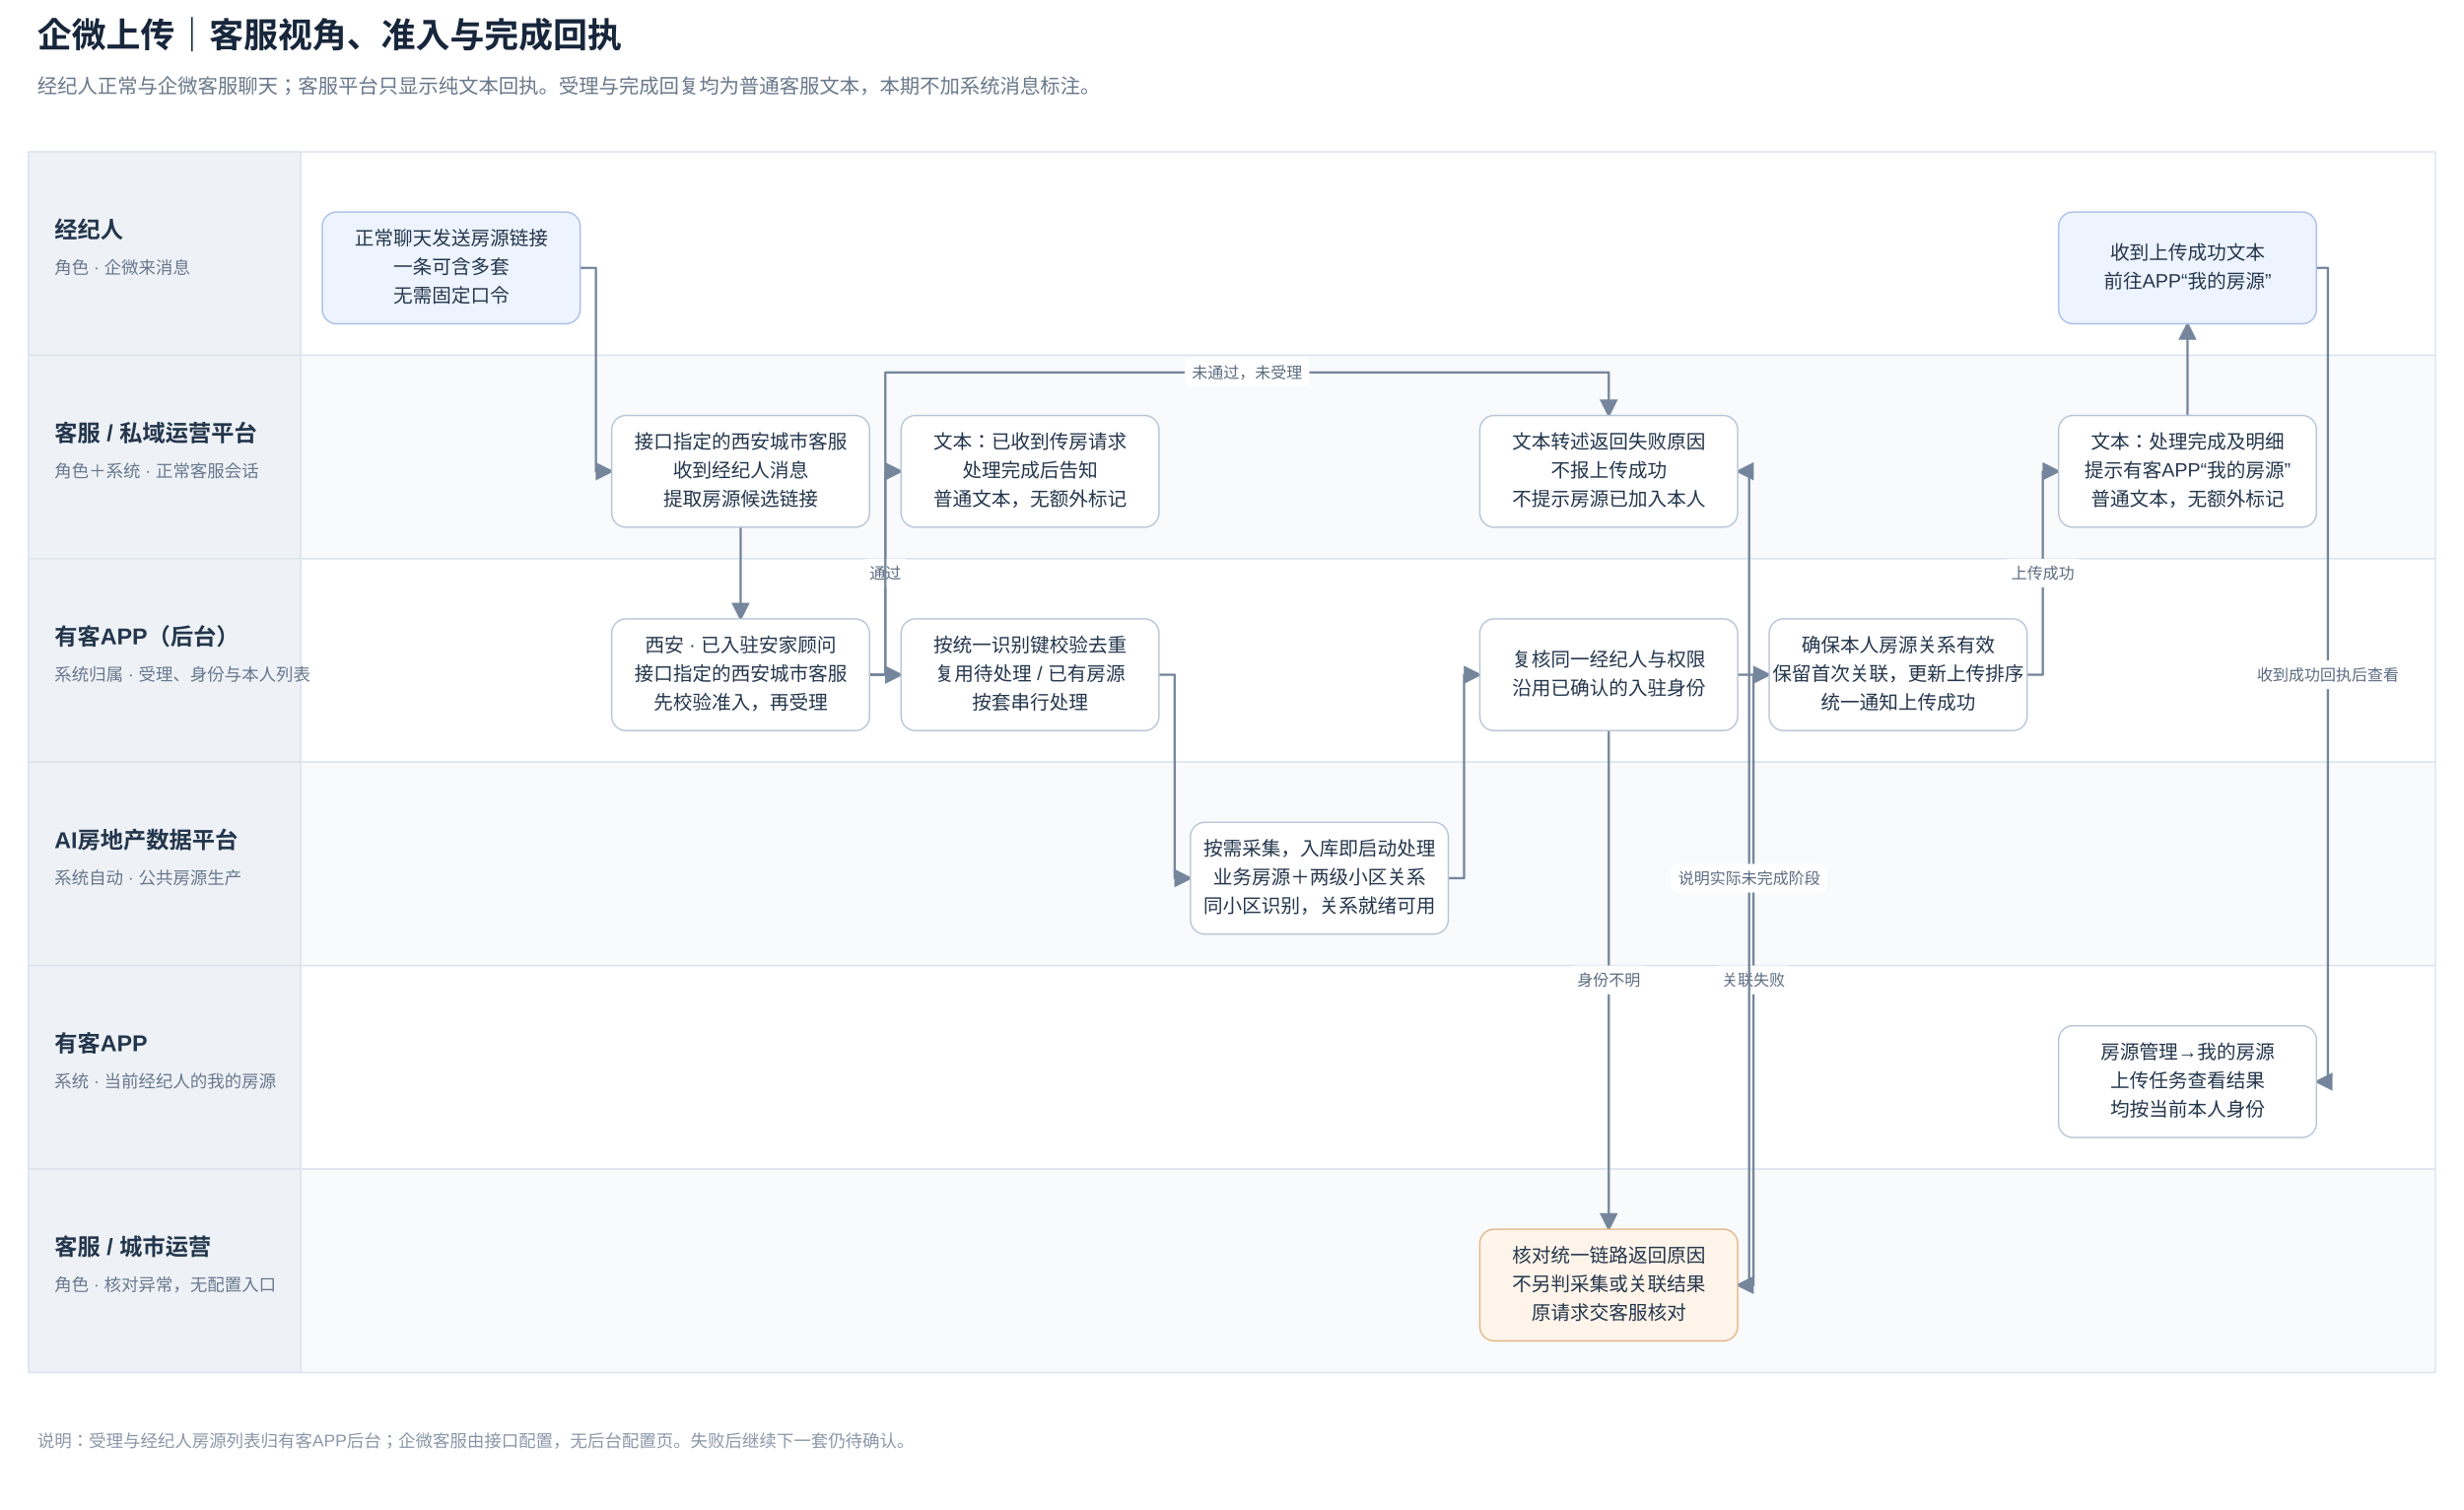
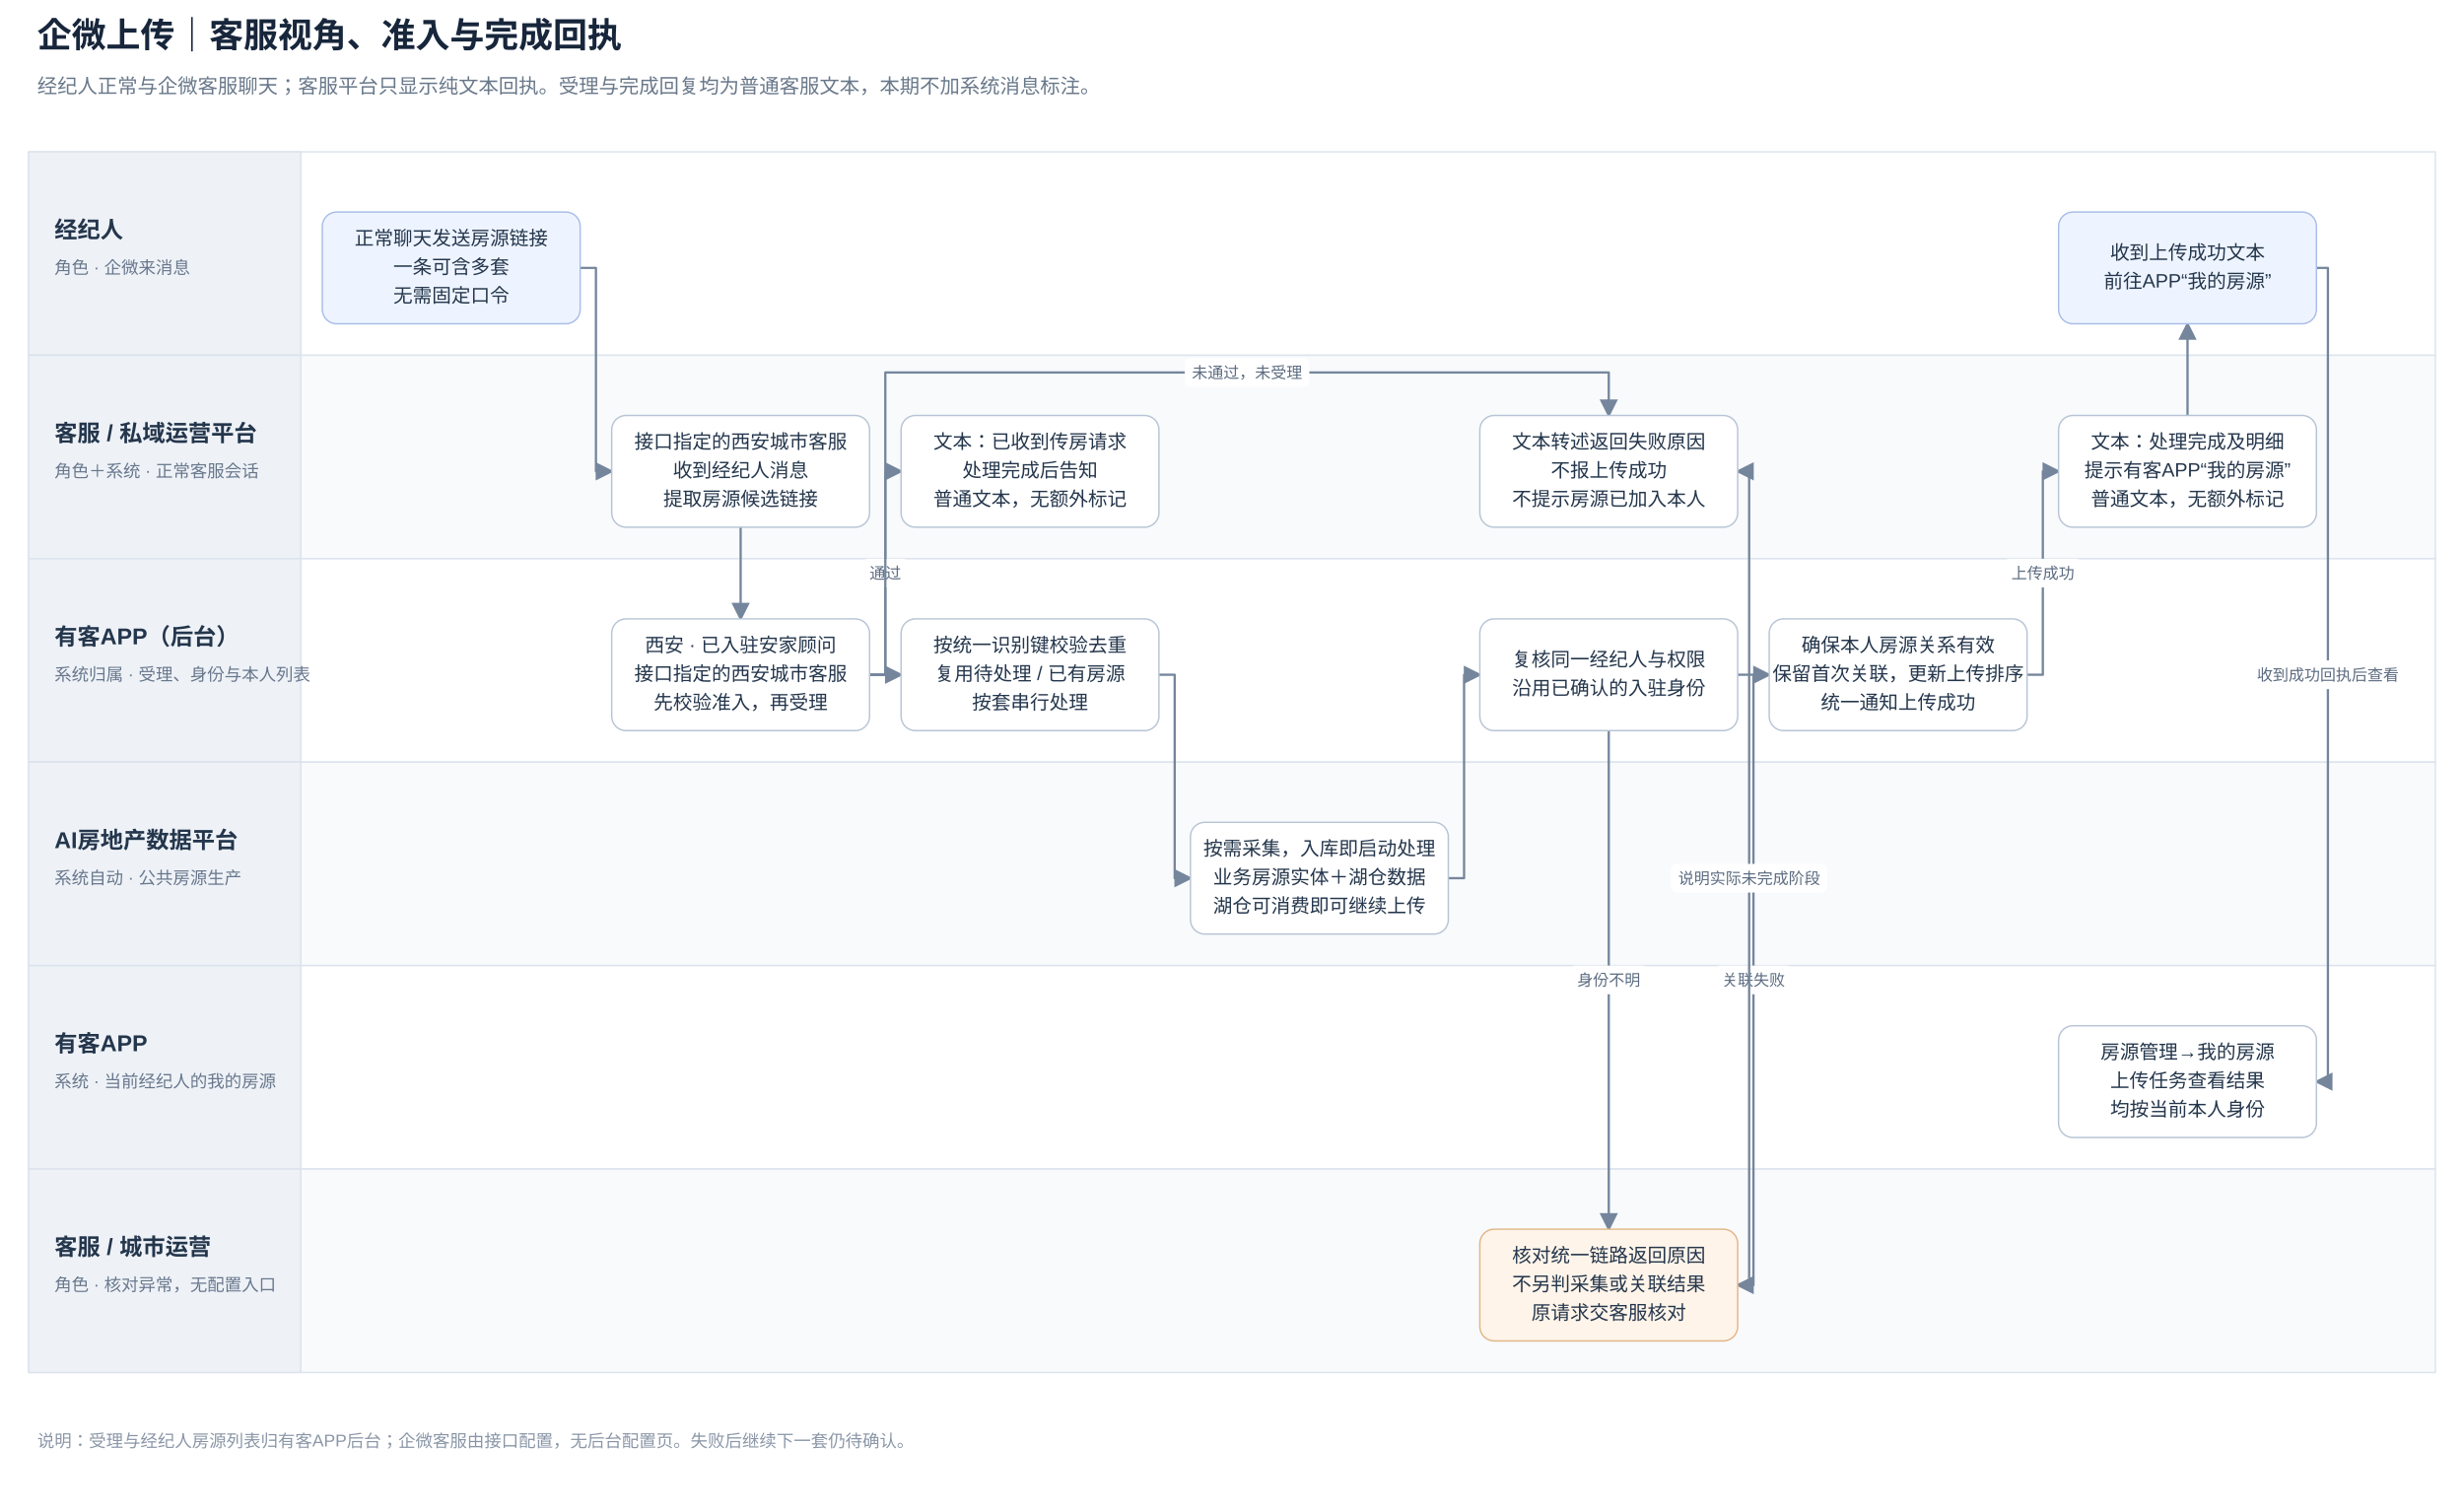
<svg xmlns="http://www.w3.org/2000/svg" style="font-family:PingFang SC,Microsoft YaHei,Arial,sans-serif" width="1720" height="1054" viewBox="0 0 1720 1054">
  <defs>
    <marker id="arrow-wecom" markerWidth="8" markerHeight="8" refX="7" refY="4" orient="auto">
      <path d="M0,0 L8,4 L0,8 Z" fill="#75869c" />
    </marker>
  </defs>
  <rect width="100%" height="100%" fill="#fff" />
  <text x="26" y="33" font-size="24" font-weight="650" fill="#17263b">企微上传｜客服视角、准入与完成回执</text>
  <text x="26" y="65" font-size="14" fill="#69788a">经纪人正常与企微客服聊天；客服平台只显示纯文本回执。受理与完成回复均为普通客服文本，本期不加系统消息标注。</text>
  <rect x="20" y="106" width="1680" height="142" fill="#ffffff" stroke="#dce3ed" />
  <rect x="20" y="106" width="190" height="142" fill="#eef2f7" stroke="#dce3ed" />
  <text x="38" y="166" font-size="16" font-weight="650" fill="#24364c">经纪人</text>
  <text x="38" y="191" font-size="12" font-weight="400" fill="#68778c">角色 · 企微来消息</text>
  <rect x="20" y="248" width="1680" height="142" fill="#f8fafc" stroke="#dce3ed" />
  <rect x="20" y="248" width="190" height="142" fill="#eef2f7" stroke="#dce3ed" />
  <text x="38" y="308" font-size="16" font-weight="650" fill="#24364c">客服 / 私域运营平台</text>
  <text x="38" y="333" font-size="12" font-weight="400" fill="#68778c">角色＋系统 · 正常客服会话</text>
  <rect x="20" y="390" width="1680" height="142" fill="#ffffff" stroke="#dce3ed" />
  <rect x="20" y="390" width="190" height="142" fill="#eef2f7" stroke="#dce3ed" />
  <text x="38" y="450" font-size="16" font-weight="650" fill="#24364c">有客APP（后台）</text>
  <text x="38" y="475" font-size="12" font-weight="400" fill="#68778c">系统归属 · 受理、身份与本人列表</text>
  <rect x="20" y="532" width="1680" height="142" fill="#f8fafc" stroke="#dce3ed" />
  <rect x="20" y="532" width="190" height="142" fill="#eef2f7" stroke="#dce3ed" />
  <text x="38" y="592" font-size="16" font-weight="650" fill="#24364c">AI房地产数据平台</text>
  <text x="38" y="617" font-size="12" font-weight="400" fill="#68778c">系统自动 · 公共房源生产</text>
  <rect x="20" y="674" width="1680" height="142" fill="#ffffff" stroke="#dce3ed" />
  <rect x="20" y="674" width="190" height="142" fill="#eef2f7" stroke="#dce3ed" />
  <text x="38" y="734" font-size="16" font-weight="650" fill="#24364c">有客APP</text>
  <text x="38" y="759" font-size="12" font-weight="400" fill="#68778c">系统 · 当前经纪人的我的房源</text>
  <rect x="20" y="816" width="1680" height="142" fill="#f8fafc" stroke="#dce3ed" />
  <rect x="20" y="816" width="190" height="142" fill="#eef2f7" stroke="#dce3ed" />
  <text x="38" y="876" font-size="16" font-weight="650" fill="#24364c">客服 / 城市运营</text>
  <text x="38" y="901" font-size="12" font-weight="400" fill="#68778c">角色 · 核对异常，无配置入口</text>
  <polyline points="405,187 416,187 416,329 427,329" fill="none" stroke="#75869c" stroke-width="1.6" stroke-linejoin="round" marker-end="url(#arrow-wecom)" />
  <polyline points="517,368 517,432" fill="none" stroke="#75869c" stroke-width="1.6" stroke-linejoin="round" marker-end="url(#arrow-wecom)" />
  <polyline points="607,471 618,471 618,329 629,329" fill="none" stroke="#75869c" stroke-width="1.6" stroke-linejoin="round" marker-end="url(#arrow-wecom)" />
  <rect x="602" y="390" width="32" height="20" rx="4" fill="#fff" />
  <text x="618" y="404" text-anchor="middle" font-size="11" fill="#5b6b80">通过</text>
  <polyline points="607,471 618,471 618,471 629,471" fill="none" stroke="#75869c" stroke-width="1.6" stroke-linejoin="round" marker-end="url(#arrow-wecom)" />
  <polyline points="607,471 618,471 618,260 1123,260 1123,290" fill="none" stroke="#75869c" stroke-width="1.6" stroke-linejoin="round" marker-end="url(#arrow-wecom)" />
  <rect x="827" y="250" width="87" height="20" rx="4" fill="#fff" />
  <text x="870.5" y="264" text-anchor="middle" font-size="11" fill="#5b6b80">未通过，未受理</text>
  <polyline points="809,471 820,471 820,613 831,613" fill="none" stroke="#75869c" stroke-width="1.6" stroke-linejoin="round" marker-end="url(#arrow-wecom)" />
  <polyline points="1011,613 1022,613 1022,471 1033,471" fill="none" stroke="#75869c" stroke-width="1.6" stroke-linejoin="round" marker-end="url(#arrow-wecom)" />
  <polyline points="1213,471 1224,471 1224,471 1235,471" fill="none" stroke="#75869c" stroke-width="1.6" stroke-linejoin="round" marker-end="url(#arrow-wecom)" />
  <polyline points="1415,471 1426,471 1426,329 1437,329" fill="none" stroke="#75869c" stroke-width="1.6" stroke-linejoin="round" marker-end="url(#arrow-wecom)" />
  <rect x="1399" y="390" width="54" height="20" rx="4" fill="#fff" />
  <text x="1426" y="404" text-anchor="middle" font-size="11" fill="#5b6b80">上传成功</text>
  <polyline points="1527,290 1527,226" fill="none" stroke="#75869c" stroke-width="1.6" stroke-linejoin="round" marker-end="url(#arrow-wecom)" />
  <polyline points="1617,187 1625,187 1625,755 1617,755" fill="none" stroke="#75869c" stroke-width="1.6" stroke-linejoin="round" marker-end="url(#arrow-wecom)" />
  <rect x="1570.5" y="461" width="109" height="20" rx="4" fill="#fff" />
  <text x="1625" y="475" text-anchor="middle" font-size="11" fill="#5b6b80">收到成功回执后查看</text>
  <polyline points="1123,510 1123,858" fill="none" stroke="#75869c" stroke-width="1.6" stroke-linejoin="round" marker-end="url(#arrow-wecom)" />
  <rect x="1096" y="674" width="54" height="20" rx="4" fill="#fff" />
  <text x="1123" y="688" text-anchor="middle" font-size="11" fill="#5b6b80">身份不明</text>
  <polyline points="1235,471 1224,471 1224,897 1213,897" fill="none" stroke="#75869c" stroke-width="1.6" stroke-linejoin="round" marker-end="url(#arrow-wecom)" />
  <rect x="1197" y="674" width="54" height="20" rx="4" fill="#fff" />
  <text x="1224" y="688" text-anchor="middle" font-size="11" fill="#5b6b80">关联失败</text>
  <polyline points="1213,897 1221,897 1221,329 1213,329" fill="none" stroke="#75869c" stroke-width="1.6" stroke-linejoin="round" marker-end="url(#arrow-wecom)" />
  <rect x="1166.5" y="603" width="109" height="20" rx="4" fill="#fff" />
  <text x="1221" y="617" text-anchor="middle" font-size="11" fill="#5b6b80">说明实际未完成阶段</text>
  <rect x="225" y="148" width="180" height="78" rx="10" fill="#eef4ff" stroke="#a8bde8" />
  <text x="315" y="171" text-anchor="middle" font-size="13.5" fill="#24364c">正常聊天发送房源链接</text>
  <text x="315" y="191" text-anchor="middle" font-size="13.5" fill="#24364c">一条可含多套</text>
  <text x="315" y="211" text-anchor="middle" font-size="13.5" fill="#24364c">无需固定口令</text>
  <rect x="427" y="290" width="180" height="78" rx="10" fill="#fff" stroke="#b7c4d5" />
  <text x="517" y="313" text-anchor="middle" font-size="13.5" fill="#24364c">接口指定的西安城市客服</text>
  <text x="517" y="333" text-anchor="middle" font-size="13.5" fill="#24364c">收到经纪人消息</text>
  <text x="517" y="353" text-anchor="middle" font-size="13.5" fill="#24364c">提取房源候选链接</text>
  <rect x="629" y="290" width="180" height="78" rx="10" fill="#fff" stroke="#b7c4d5" />
  <text x="719" y="313" text-anchor="middle" font-size="13.5" fill="#24364c">文本：已收到传房请求</text>
  <text x="719" y="333" text-anchor="middle" font-size="13.5" fill="#24364c">处理完成后告知</text>
  <text x="719" y="353" text-anchor="middle" font-size="13.5" fill="#24364c">普通文本，无额外标记</text>
  <rect x="427" y="432" width="180" height="78" rx="10" fill="#fff" stroke="#b7c4d5" />
  <text x="517" y="455" text-anchor="middle" font-size="13.5" fill="#24364c">西安 · 已入驻安家顾问</text>
  <text x="517" y="475" text-anchor="middle" font-size="13.5" fill="#24364c">接口指定的西安城市客服</text>
  <text x="517" y="495" text-anchor="middle" font-size="13.5" fill="#24364c">先校验准入，再受理</text>
  <rect x="629" y="432" width="180" height="78" rx="10" fill="#fff" stroke="#b7c4d5" />
  <text x="719" y="455" text-anchor="middle" font-size="13.5" fill="#24364c">按统一识别键校验去重</text>
  <text x="719" y="475" text-anchor="middle" font-size="13.5" fill="#24364c">复用待处理 / 已有房源</text>
  <text x="719" y="495" text-anchor="middle" font-size="13.5" fill="#24364c">按套串行处理</text>
  <rect x="831" y="574" width="180" height="78" rx="10" fill="#fff" stroke="#b7c4d5" />
  <text x="921" y="597" text-anchor="middle" font-size="13.5" fill="#24364c">按需采集，入库即启动处理</text>
-   <text x="921" y="617" text-anchor="middle" font-size="13.5" fill="#24364c">业务房源＋两级小区关系</text>
-   <text x="921" y="637" text-anchor="middle" font-size="13.5" fill="#24364c">同小区识别，关系就绪可用</text>
+   <text x="921" y="617" text-anchor="middle" font-size="13.5" fill="#24364c">业务房源实体＋湖仓数据</text>
+   <text x="921" y="637" text-anchor="middle" font-size="13.5" fill="#24364c">湖仓可消费即可继续上传</text>
  <rect x="1033" y="432" width="180" height="78" rx="10" fill="#fff" stroke="#b7c4d5" />
  <text x="1123" y="465" text-anchor="middle" font-size="13.5" fill="#24364c">复核同一经纪人与权限</text>
  <text x="1123" y="485" text-anchor="middle" font-size="13.5" fill="#24364c">沿用已确认的入驻身份</text>
  <rect x="1235" y="432" width="180" height="78" rx="10" fill="#fff" stroke="#b7c4d5" />
  <text x="1325" y="455" text-anchor="middle" font-size="13.5" fill="#24364c">确保本人房源关系有效</text>
  <text x="1325" y="475" text-anchor="middle" font-size="13.5" fill="#24364c">保留首次关联，更新上传排序</text>
  <text x="1325" y="495" text-anchor="middle" font-size="13.5" fill="#24364c">统一通知上传成功</text>
  <rect x="1437" y="290" width="180" height="78" rx="10" fill="#fff" stroke="#b7c4d5" />
  <text x="1527" y="313" text-anchor="middle" font-size="13.5" fill="#24364c">文本：处理完成及明细</text>
  <text x="1527" y="333" text-anchor="middle" font-size="13.5" fill="#24364c">提示有客APP“我的房源”</text>
  <text x="1527" y="353" text-anchor="middle" font-size="13.5" fill="#24364c">普通文本，无额外标记</text>
  <rect x="1437" y="148" width="180" height="78" rx="10" fill="#eef4ff" stroke="#a8bde8" />
  <text x="1527" y="181" text-anchor="middle" font-size="13.5" fill="#24364c">收到上传成功文本</text>
  <text x="1527" y="201" text-anchor="middle" font-size="13.5" fill="#24364c">前往APP“我的房源”</text>
  <rect x="1437" y="716" width="180" height="78" rx="10" fill="#fff" stroke="#b7c4d5" />
  <text x="1527" y="739" text-anchor="middle" font-size="13.5" fill="#24364c">房源管理→我的房源</text>
  <text x="1527" y="759" text-anchor="middle" font-size="13.5" fill="#24364c">上传任务查看结果</text>
  <text x="1527" y="779" text-anchor="middle" font-size="13.5" fill="#24364c">均按当前本人身份</text>
  <rect x="1033" y="858" width="180" height="78" rx="10" fill="#fff4e9" stroke="#e2b587" />
  <text x="1123" y="881" text-anchor="middle" font-size="13.5" fill="#24364c">核对统一链路返回原因</text>
  <text x="1123" y="901" text-anchor="middle" font-size="13.5" fill="#24364c">不另判采集或关联结果</text>
  <text x="1123" y="921" text-anchor="middle" font-size="13.5" fill="#24364c">原请求交客服核对</text>
  <rect x="1033" y="290" width="180" height="78" rx="10" fill="#fff" stroke="#b7c4d5" />
  <text x="1123" y="313" text-anchor="middle" font-size="13.5" fill="#24364c">文本转述返回失败原因</text>
  <text x="1123" y="333" text-anchor="middle" font-size="13.5" fill="#24364c">不报上传成功</text>
  <text x="1123" y="353" text-anchor="middle" font-size="13.5" fill="#24364c">不提示房源已加入本人</text>
  <text x="26" y="1010" font-size="12" fill="#8a96a7">说明：受理与经纪人房源列表归有客APP后台；企微客服由接口配置，无后台配置页。失败后继续下一套仍待确认。</text>
</svg>
